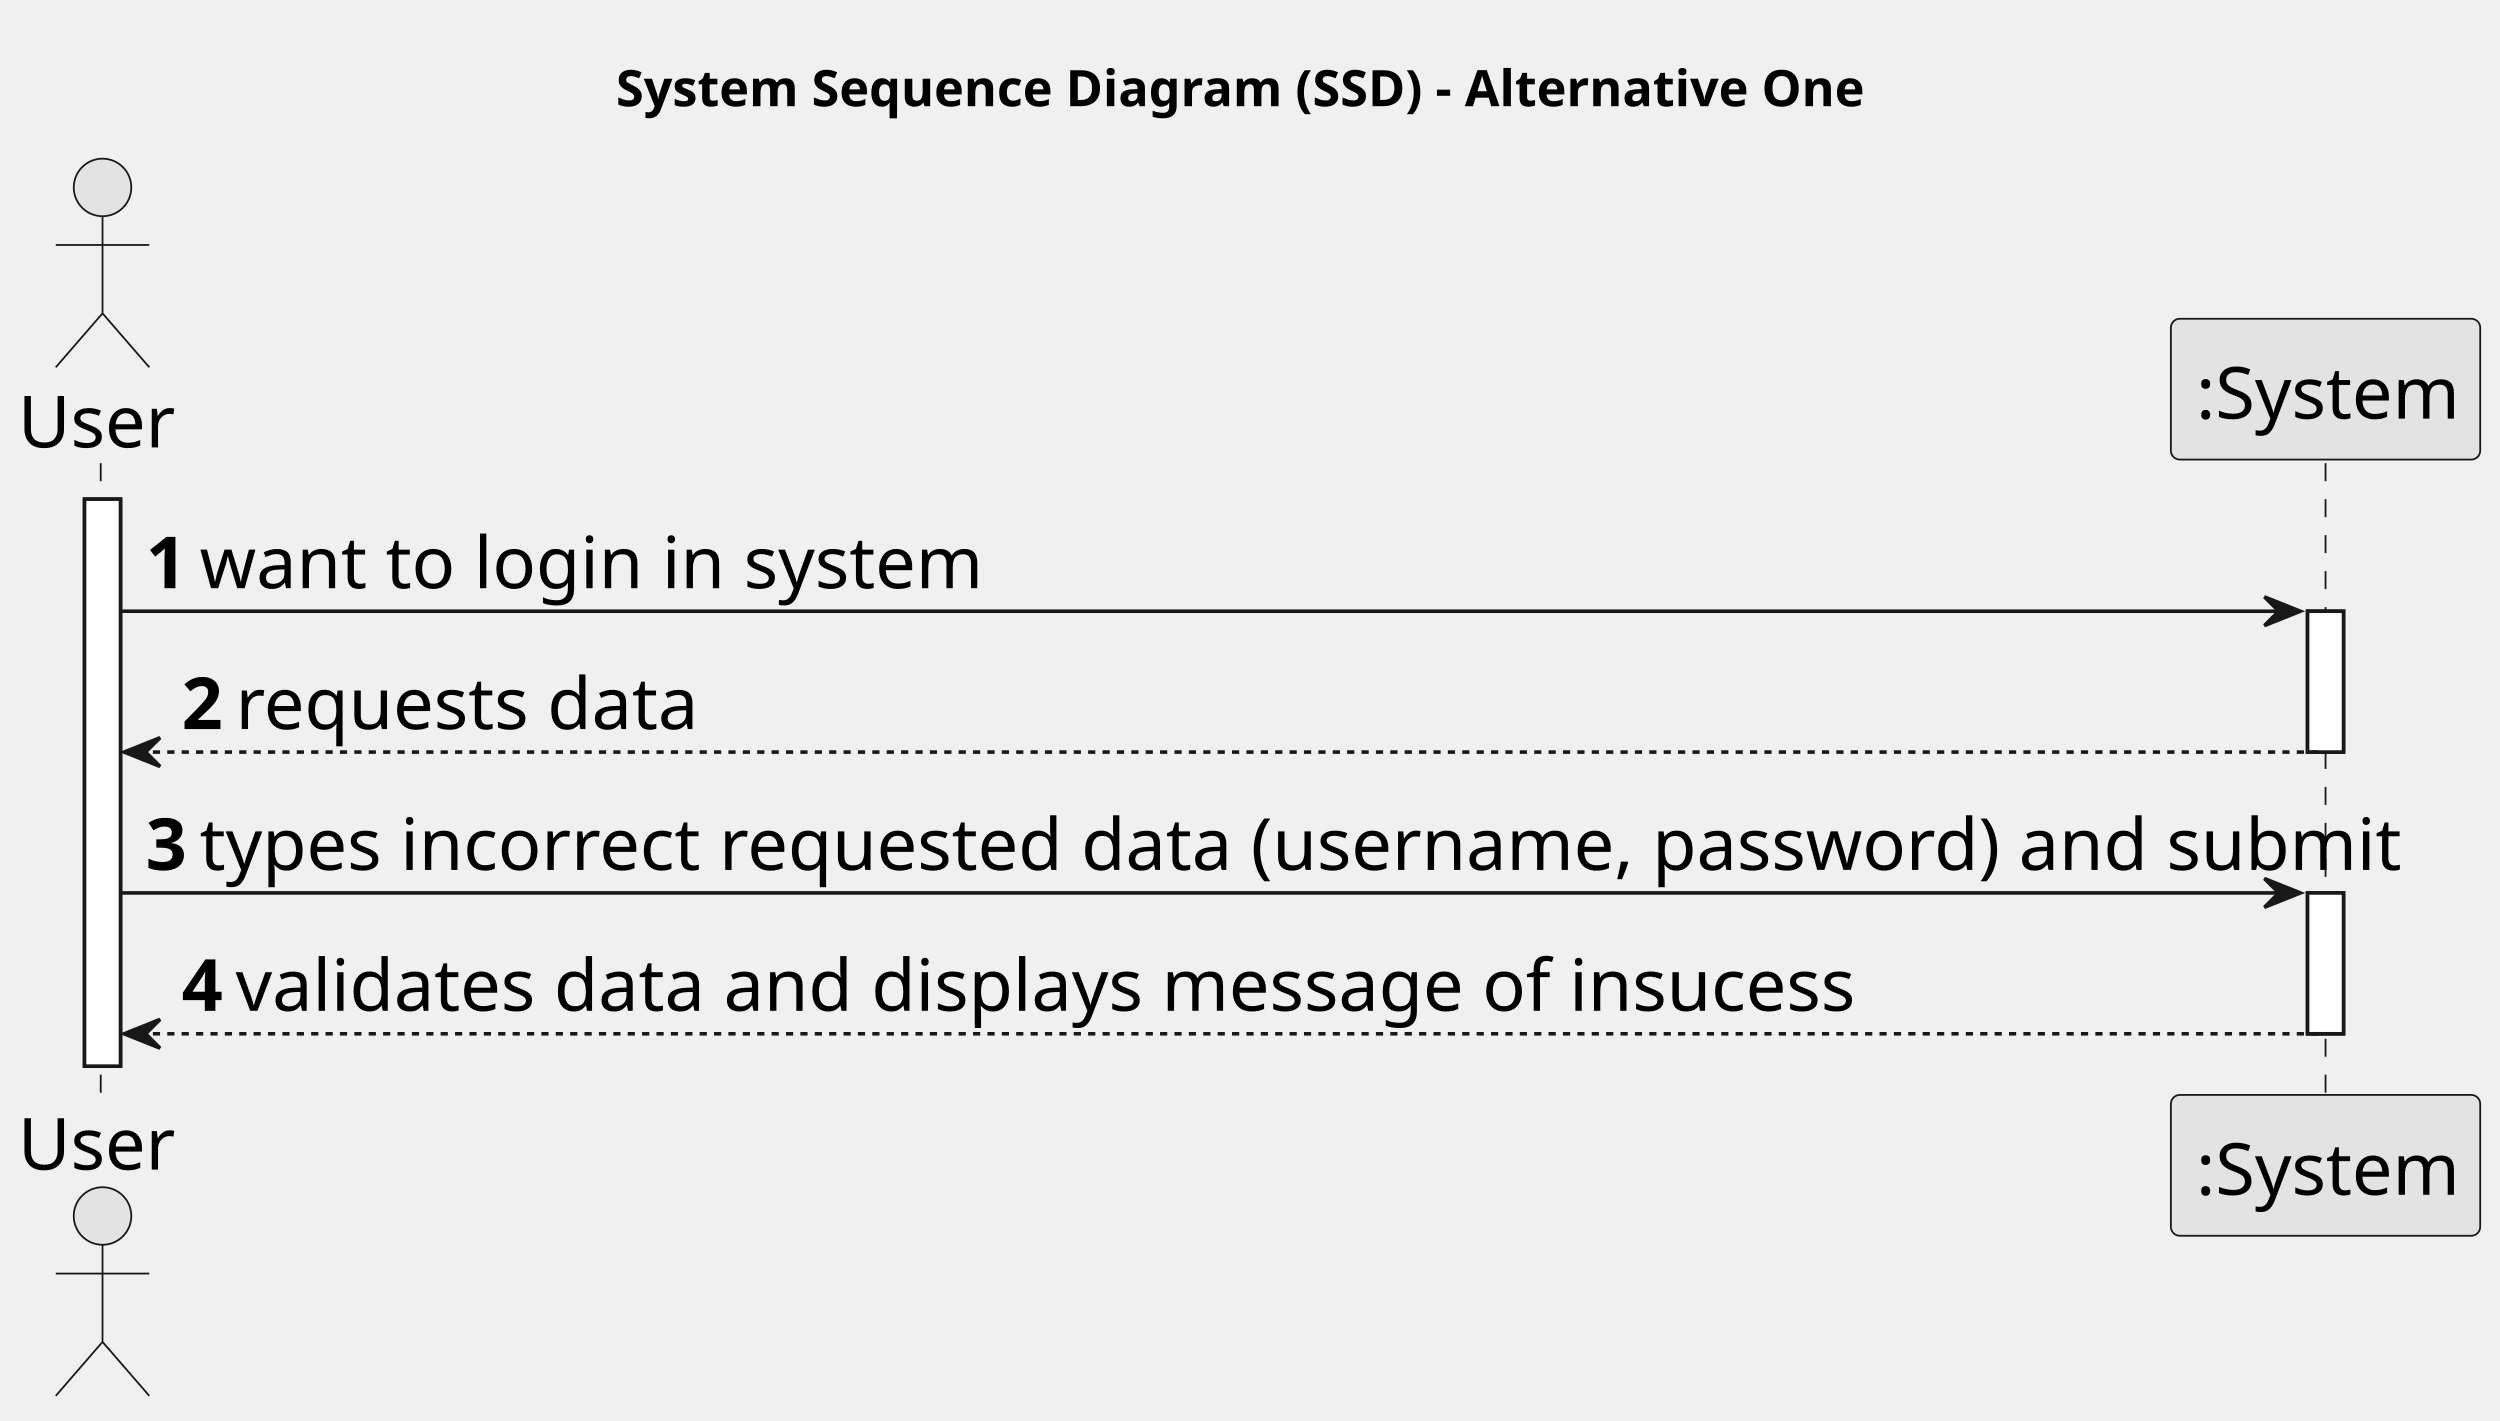
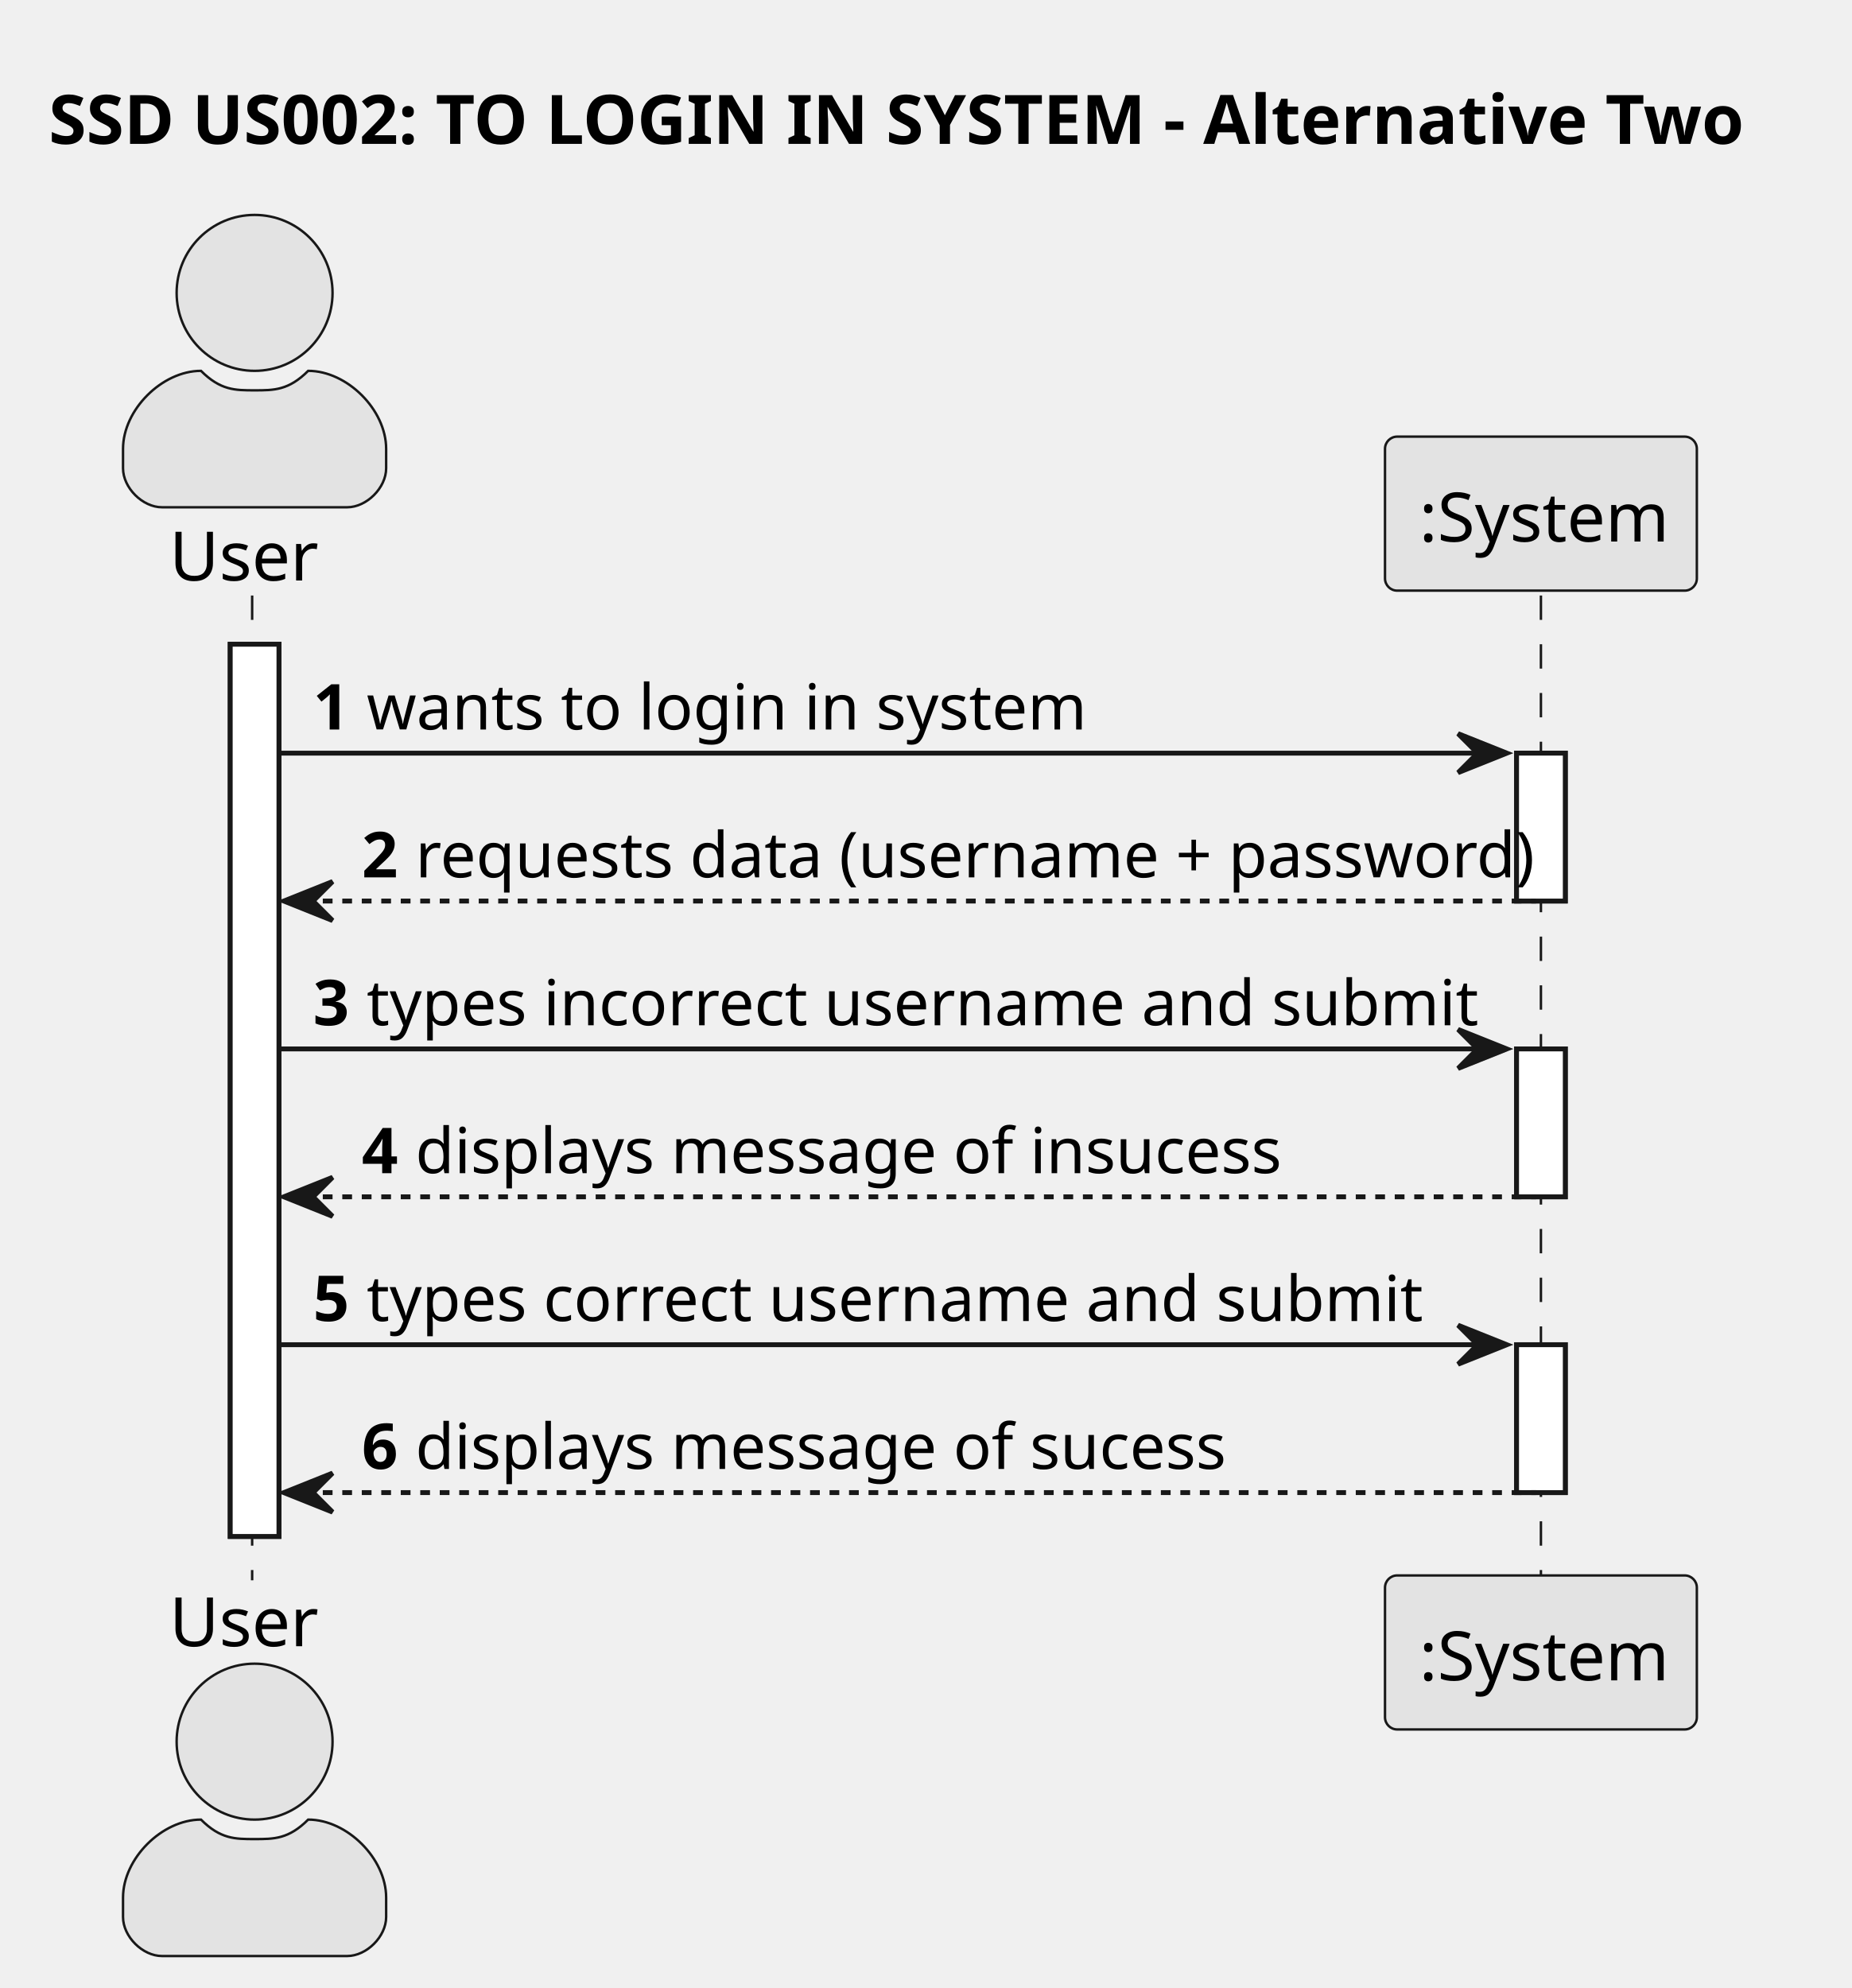
- <svg xmlns="http://www.w3.org/2000/svg" contentStyleType="text/css" height="395px" preserveAspectRatio="none" style="width:695px;height:395px;background:#FFFFFF;" version="1.1" viewBox="0 0 695 395" width="695px" zoomAndPan="magnify">
+ <svg xmlns="http://www.w3.org/2000/svg" contentStyleType="text/css" height="408px" preserveAspectRatio="none" style="width:380px;height:408px;background:#FFFFFF;" version="1.1" viewBox="0 0 380 408" width="380px" zoomAndPan="magnify">
  <defs />
  <g>
-     <text fill="#000000" font-family="sans-serif" font-size="14" font-weight="bold" lengthAdjust="spacing" textLength="351" x="171.25" y="29.533">System Sequence Diagram (SSD) - Alternative One</text>
-     <rect fill="#FFFFFF" height="157.625" style="stroke:#181818;stroke-width:1.0;" width="10" x="23.5" y="138.766" />
-     <rect fill="#FFFFFF" height="39.156" style="stroke:#181818;stroke-width:1.0;" width="10" x="641.5" y="169.922" />
-     <rect fill="#FFFFFF" height="39.156" style="stroke:#181818;stroke-width:1.0;" width="10" x="641.5" y="248.234" />
-     <line style="stroke:#181818;stroke-width:0.5;stroke-dasharray:5.0,5.0;" x1="28" x2="28" y1="128.766" y2="305.391" />
-     <line style="stroke:#181818;stroke-width:0.5;stroke-dasharray:5.0,5.0;" x1="646.5" x2="646.5" y1="128.766" y2="305.391" />
-     <text fill="#000000" font-family="sans-serif" font-size="20" lengthAdjust="spacing" textLength="41" x="5" y="124.371">User</text>
-     <ellipse cx="28.5" cy="52.109" fill="#E3E3E3" rx="8" ry="8" style="stroke:#181818;stroke-width:0.5;" />
-     <path d="M28.5,60.109 L28.5,87.109 M15.5,68.109 L41.5,68.109 M28.5,87.109 L15.5,102.109 M28.5,87.109 L41.5,102.109 " fill="none" style="stroke:#181818;stroke-width:0.5;" />
-     <text fill="#000000" font-family="sans-serif" font-size="20" lengthAdjust="spacing" textLength="41" x="5" y="325.152">User</text>
-     <ellipse cx="28.5" cy="338.047" fill="#E3E3E3" rx="8" ry="8" style="stroke:#181818;stroke-width:0.5;" />
-     <path d="M28.5,346.047 L28.5,373.047 M15.5,354.047 L41.5,354.047 M28.5,373.047 L15.5,388.047 M28.5,373.047 L41.5,388.047 " fill="none" style="stroke:#181818;stroke-width:0.5;" />
-     <rect fill="#E3E3E3" height="39.156" rx="2.5" ry="2.5" style="stroke:#181818;stroke-width:0.5;" width="86" x="603.5" y="88.609" />
-     <text fill="#000000" font-family="sans-serif" font-size="20" lengthAdjust="spacing" textLength="72" x="610.5" y="116.371">:System</text>
-     <rect fill="#E3E3E3" height="39.156" rx="2.5" ry="2.5" style="stroke:#181818;stroke-width:0.5;" width="86" x="603.5" y="304.391" />
-     <text fill="#000000" font-family="sans-serif" font-size="20" lengthAdjust="spacing" textLength="72" x="610.5" y="332.152">:System</text>
-     <rect fill="#FFFFFF" height="157.625" style="stroke:#181818;stroke-width:1.0;" width="10" x="23.5" y="138.766" />
-     <rect fill="#FFFFFF" height="39.156" style="stroke:#181818;stroke-width:1.0;" width="10" x="641.5" y="169.922" />
-     <rect fill="#FFFFFF" height="39.156" style="stroke:#181818;stroke-width:1.0;" width="10" x="641.5" y="248.234" />
-     <polygon fill="#181818" points="629.5,165.922,639.5,169.922,629.5,173.922,633.5,169.922" style="stroke:#181818;stroke-width:1.0;" />
-     <line style="stroke:#181818;stroke-width:1.0;" x1="33.5" x2="635.5" y1="169.922" y2="169.922" />
-     <text fill="#000000" font-family="sans-serif" font-size="20" font-weight="bold" lengthAdjust="spacing" textLength="11" x="40.5" y="163.527">1</text>
-     <text fill="#000000" font-family="sans-serif" font-size="20" lengthAdjust="spacing" textLength="200" x="55.5" y="163.527">want to login in system</text>
-     <polygon fill="#181818" points="44.5,205.078,34.5,209.078,44.5,213.078,40.5,209.078" style="stroke:#181818;stroke-width:1.0;" />
-     <line style="stroke:#181818;stroke-width:1.0;stroke-dasharray:2.0,2.0;" x1="38.5" x2="645.5" y1="209.078" y2="209.078" />
-     <text fill="#000000" font-family="sans-serif" font-size="20" font-weight="bold" lengthAdjust="spacing" textLength="11" x="50.5" y="202.684">2</text>
-     <text fill="#000000" font-family="sans-serif" font-size="20" lengthAdjust="spacing" textLength="121" x="65.5" y="202.684">requests data</text>
-     <polygon fill="#181818" points="629.5,244.234,639.5,248.234,629.5,252.234,633.5,248.234" style="stroke:#181818;stroke-width:1.0;" />
-     <line style="stroke:#181818;stroke-width:1.0;" x1="33.5" x2="635.5" y1="248.234" y2="248.234" />
-     <text fill="#000000" font-family="sans-serif" font-size="20" font-weight="bold" lengthAdjust="spacing" textLength="11" x="40.5" y="241.84">3</text>
-     <text fill="#000000" font-family="sans-serif" font-size="20" lengthAdjust="spacing" textLength="574" x="55.5" y="241.84">types incorrect requested data (username, password) and submit</text>
-     <polygon fill="#181818" points="44.5,283.391,34.5,287.391,44.5,291.391,40.5,287.391" style="stroke:#181818;stroke-width:1.0;" />
-     <line style="stroke:#181818;stroke-width:1.0;stroke-dasharray:2.0,2.0;" x1="38.5" x2="645.5" y1="287.391" y2="287.391" />
-     <text fill="#000000" font-family="sans-serif" font-size="20" font-weight="bold" lengthAdjust="spacing" textLength="11" x="50.5" y="280.996">4</text>
-     <text fill="#000000" font-family="sans-serif" font-size="20" lengthAdjust="spacing" textLength="427" x="65.5" y="280.996">validates data and displays message of insucess</text>
+     <text fill="#000000" font-family="sans-serif" font-size="14" font-weight="bold" lengthAdjust="spacing" textLength="352" x="10" y="29.533">SSD US002: TO LOGIN IN SYSTEM - Alternative Two</text>
+     <rect fill="#FFFFFF" height="183.109" style="stroke:#181818;stroke-width:1.0;" width="10" x="47.25" y="132.219" />
+     <rect fill="#FFFFFF" height="30.352" style="stroke:#181818;stroke-width:1.0;" width="10" x="311.25" y="154.57" />
+     <rect fill="#FFFFFF" height="30.352" style="stroke:#181818;stroke-width:1.0;" width="10" x="311.25" y="215.273" />
+     <rect fill="#FFFFFF" height="30.352" style="stroke:#181818;stroke-width:1.0;" width="10" x="311.25" y="275.977" />
+     <line style="stroke:#181818;stroke-width:0.5;stroke-dasharray:5.0,5.0;" x1="51.75" x2="51.75" y1="122.219" y2="324.328" />
+     <line style="stroke:#181818;stroke-width:0.5;stroke-dasharray:5.0,5.0;" x1="316.25" x2="316.25" y1="122.219" y2="324.328" />
+     <text fill="#000000" font-family="sans-serif" font-size="14" lengthAdjust="spacing" textLength="29" x="34.75" y="119.143">User</text>
+     <ellipse cx="52.25" cy="60.109" fill="#E3E3E3" rx="16" ry="16" style="stroke:#181818;stroke-width:0.5;" />
+     <path d="M52.25,80.109 C56.25,80.109 59.25,80.109 63.25,76.109 C71.25,76.109 79.25,84.109 79.25,92.109 L79.25,96.109 C79.25,100.109 75.25,104.109 71.25,104.109 L33.25,104.109 C29.25,104.109 25.25,100.109 25.25,96.109 L25.25,92.109 C25.25,84.109 33.25,76.109 41.25,76.109 C45.25,80.109 48.25,80.109 52.25,80.109 " fill="#E3E3E3" style="stroke:#181818;stroke-width:0.5;" />
+     <text fill="#000000" font-family="sans-serif" font-size="14" lengthAdjust="spacing" textLength="29" x="34.75" y="337.861">User</text>
+     <ellipse cx="52.25" cy="357.438" fill="#E3E3E3" rx="16" ry="16" style="stroke:#181818;stroke-width:0.5;" />
+     <path d="M52.25,377.438 C56.25,377.438 59.25,377.438 63.25,373.438 C71.25,373.438 79.25,381.438 79.25,389.438 L79.25,393.438 C79.25,397.438 75.25,401.438 71.25,401.438 L33.25,401.438 C29.25,401.438 25.25,397.438 25.25,393.438 L25.25,389.438 C25.25,381.438 33.25,373.438 41.25,373.438 C45.25,377.438 48.25,377.438 52.25,377.438 " fill="#E3E3E3" style="stroke:#181818;stroke-width:0.5;" />
+     <rect fill="#E3E3E3" height="31.609" rx="2.5" ry="2.5" style="stroke:#181818;stroke-width:0.5;" width="64" x="284.25" y="89.609" />
+     <text fill="#000000" font-family="sans-serif" font-size="14" lengthAdjust="spacing" textLength="50" x="291.25" y="111.143">:System</text>
+     <rect fill="#E3E3E3" height="31.609" rx="2.5" ry="2.5" style="stroke:#181818;stroke-width:0.5;" width="64" x="284.25" y="323.328" />
+     <text fill="#000000" font-family="sans-serif" font-size="14" lengthAdjust="spacing" textLength="50" x="291.25" y="344.861">:System</text>
+     <rect fill="#FFFFFF" height="183.109" style="stroke:#181818;stroke-width:1.0;" width="10" x="47.25" y="132.219" />
+     <rect fill="#FFFFFF" height="30.352" style="stroke:#181818;stroke-width:1.0;" width="10" x="311.25" y="154.57" />
+     <rect fill="#FFFFFF" height="30.352" style="stroke:#181818;stroke-width:1.0;" width="10" x="311.25" y="215.273" />
+     <rect fill="#FFFFFF" height="30.352" style="stroke:#181818;stroke-width:1.0;" width="10" x="311.25" y="275.977" />
+     <polygon fill="#181818" points="299.25,150.57,309.25,154.57,299.25,158.57,303.25,154.57" style="stroke:#181818;stroke-width:1.0;" />
+     <line style="stroke:#181818;stroke-width:1.0;" x1="57.25" x2="305.25" y1="154.57" y2="154.57" />
+     <text fill="#000000" font-family="sans-serif" font-size="13" font-weight="bold" lengthAdjust="spacing" textLength="7" x="64.25" y="149.714">1</text>
+     <text fill="#000000" font-family="sans-serif" font-size="13" lengthAdjust="spacing" textLength="141" x="75.25" y="149.714">wants to login in system</text>
+     <polygon fill="#181818" points="68.25,180.922,58.25,184.922,68.25,188.922,64.25,184.922" style="stroke:#181818;stroke-width:1.0;" />
+     <line style="stroke:#181818;stroke-width:1.0;stroke-dasharray:2.0,2.0;" x1="62.25" x2="315.25" y1="184.922" y2="184.922" />
+     <text fill="#000000" font-family="sans-serif" font-size="13" font-weight="bold" lengthAdjust="spacing" textLength="7" x="74.25" y="180.065">2</text>
+     <text fill="#000000" font-family="sans-serif" font-size="13" lengthAdjust="spacing" textLength="219" x="85.25" y="180.065">requests data (username + password)</text>
+     <polygon fill="#181818" points="299.25,211.273,309.25,215.273,299.25,219.273,303.25,215.273" style="stroke:#181818;stroke-width:1.0;" />
+     <line style="stroke:#181818;stroke-width:1.0;" x1="57.25" x2="305.25" y1="215.273" y2="215.273" />
+     <text fill="#000000" font-family="sans-serif" font-size="13" font-weight="bold" lengthAdjust="spacing" textLength="7" x="64.25" y="210.417">3</text>
+     <text fill="#000000" font-family="sans-serif" font-size="13" lengthAdjust="spacing" textLength="215" x="75.25" y="210.417">types incorrect username and submit</text>
+     <polygon fill="#181818" points="68.25,241.625,58.25,245.625,68.25,249.625,64.25,245.625" style="stroke:#181818;stroke-width:1.0;" />
+     <line style="stroke:#181818;stroke-width:1.0;stroke-dasharray:2.0,2.0;" x1="62.25" x2="315.25" y1="245.625" y2="245.625" />
+     <text fill="#000000" font-family="sans-serif" font-size="13" font-weight="bold" lengthAdjust="spacing" textLength="7" x="74.25" y="240.769">4</text>
+     <text fill="#000000" font-family="sans-serif" font-size="13" lengthAdjust="spacing" textLength="175" x="85.25" y="240.769">displays message of insucess</text>
+     <polygon fill="#181818" points="299.25,271.977,309.25,275.977,299.25,279.977,303.25,275.977" style="stroke:#181818;stroke-width:1.0;" />
+     <line style="stroke:#181818;stroke-width:1.0;" x1="57.25" x2="305.25" y1="275.977" y2="275.977" />
+     <text fill="#000000" font-family="sans-serif" font-size="13" font-weight="bold" lengthAdjust="spacing" textLength="7" x="64.25" y="271.12">5</text>
+     <text fill="#000000" font-family="sans-serif" font-size="13" lengthAdjust="spacing" textLength="205" x="75.25" y="271.12">types correct username and submit</text>
+     <polygon fill="#181818" points="68.25,302.328,58.25,306.328,68.25,310.328,64.25,306.328" style="stroke:#181818;stroke-width:1.0;" />
+     <line style="stroke:#181818;stroke-width:1.0;stroke-dasharray:2.0,2.0;" x1="62.25" x2="315.25" y1="306.328" y2="306.328" />
+     <text fill="#000000" font-family="sans-serif" font-size="13" font-weight="bold" lengthAdjust="spacing" textLength="7" x="74.25" y="301.472">6</text>
+     <text fill="#000000" font-family="sans-serif" font-size="13" lengthAdjust="spacing" textLength="165" x="85.25" y="301.472">displays message of sucess</text>
  </g>
</svg>
